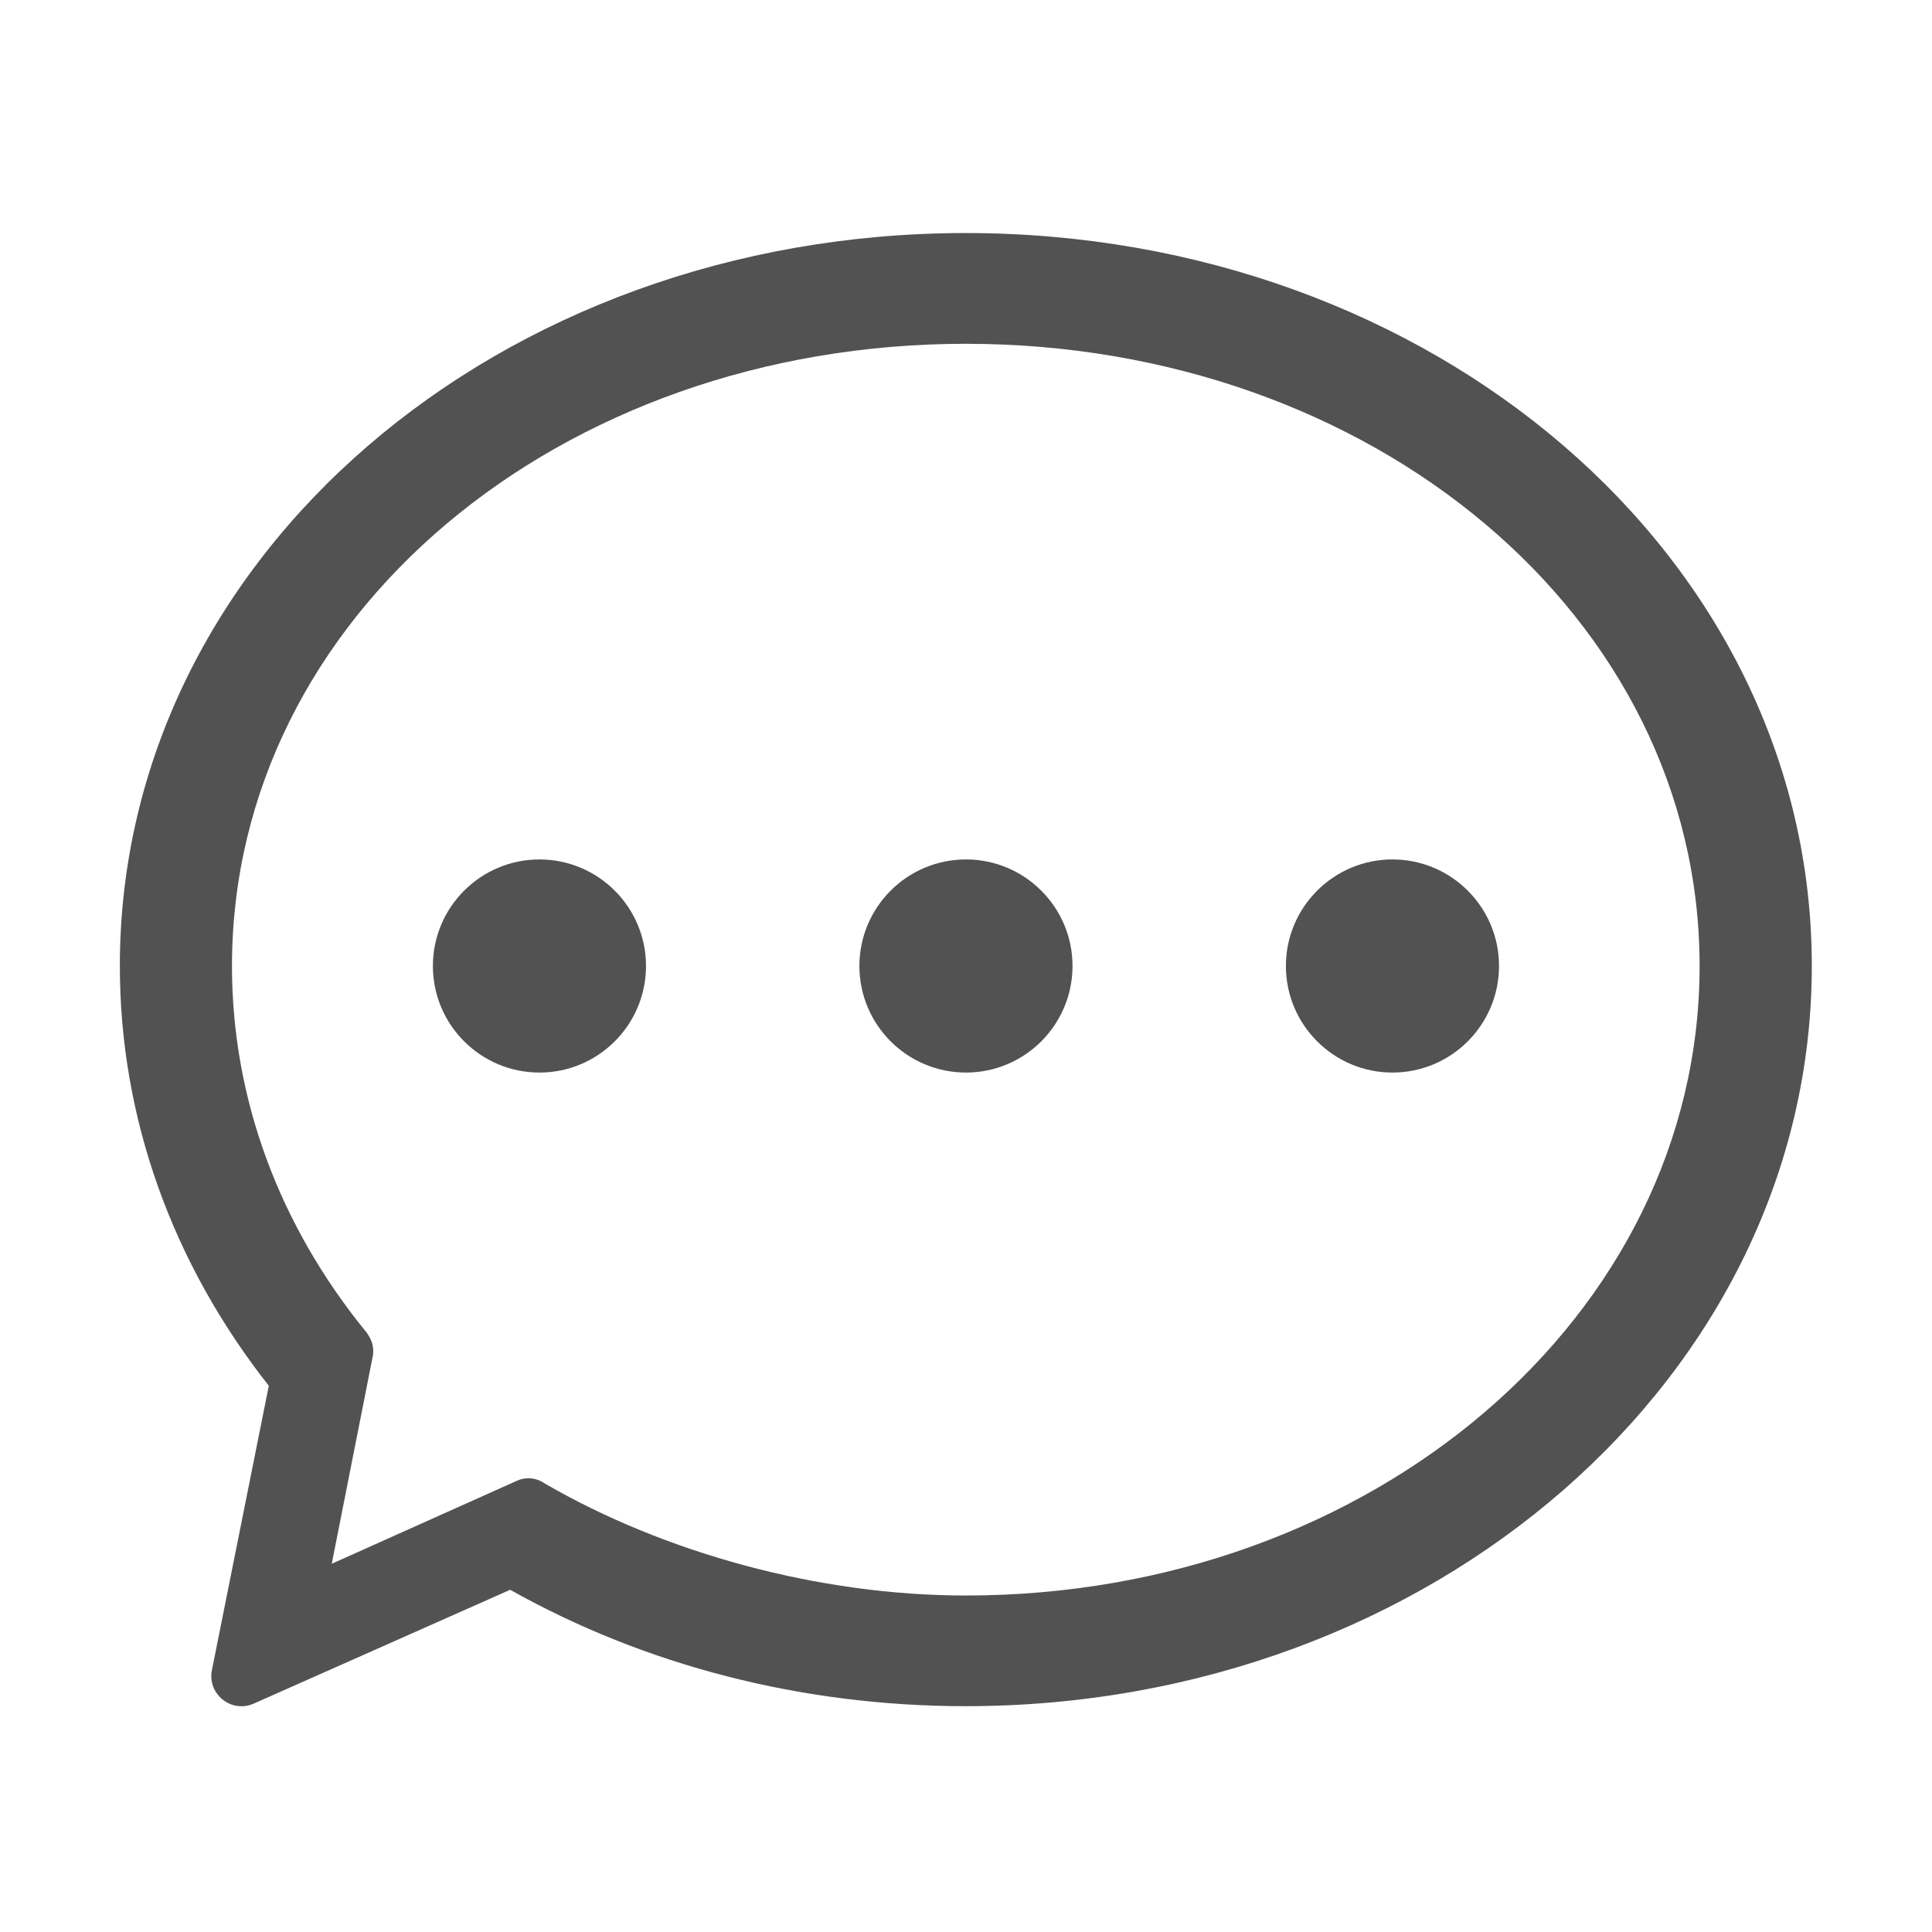
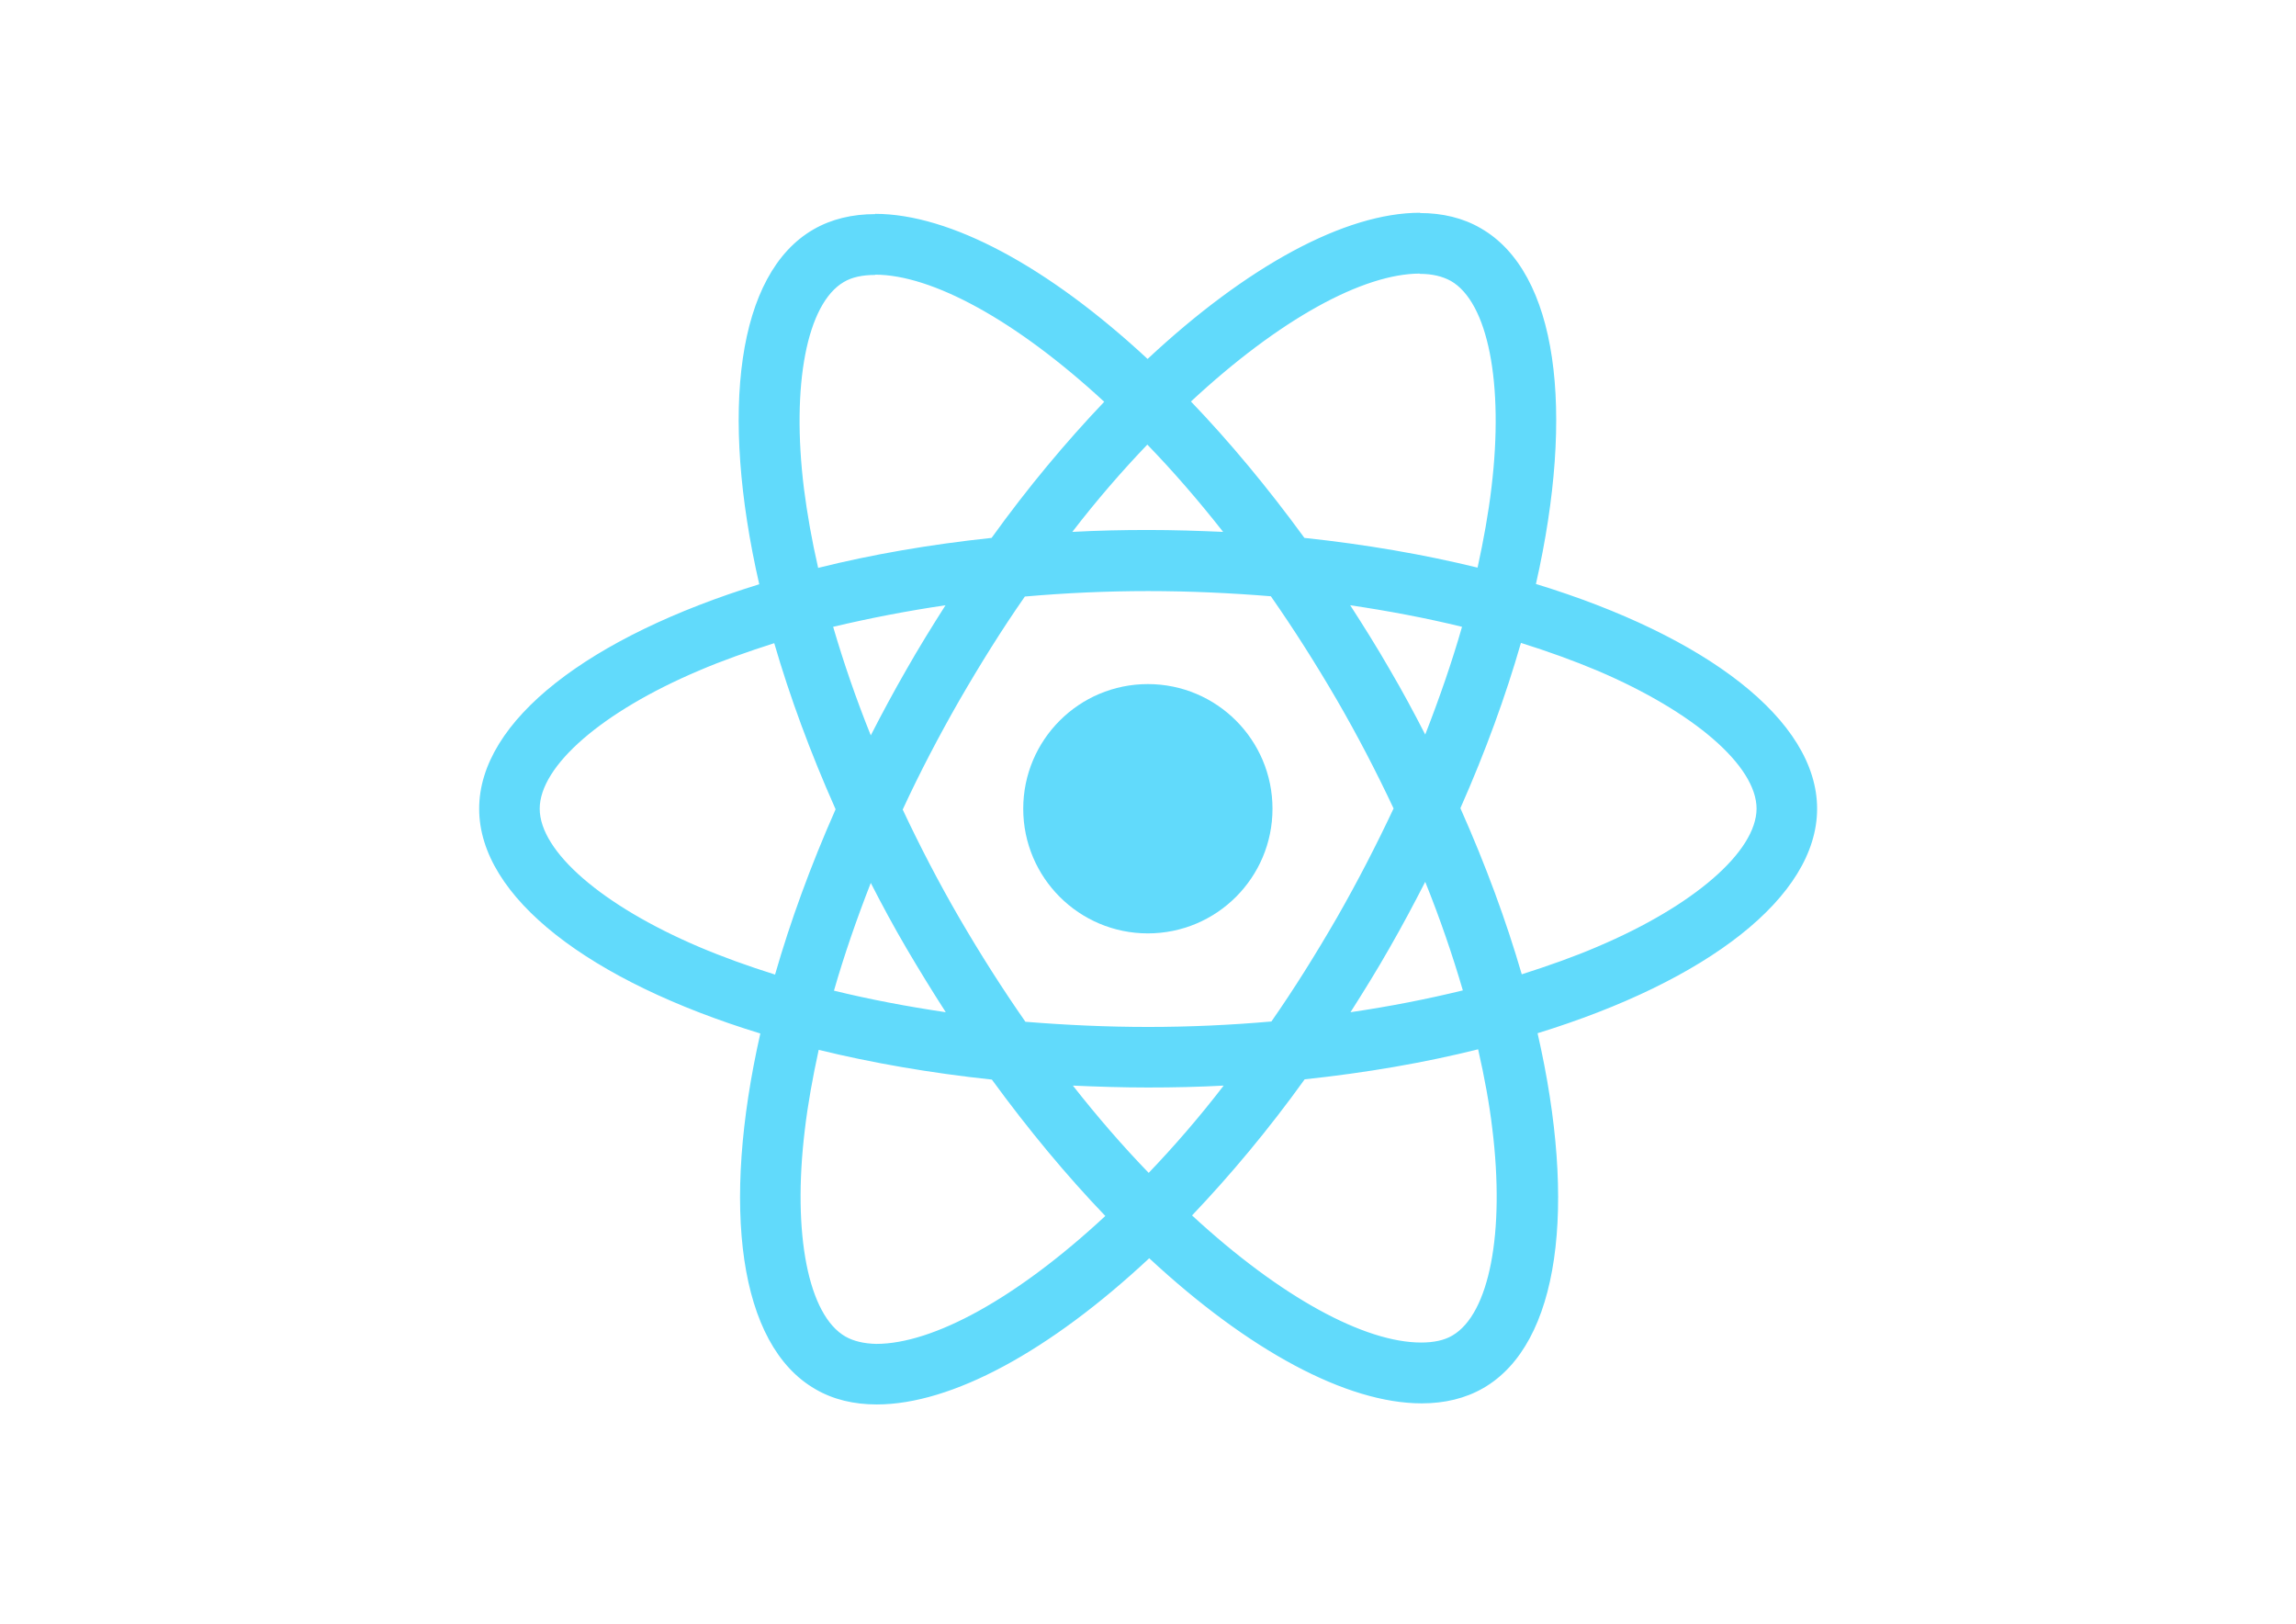
- <svg xmlns="http://www.w3.org/2000/svg" t="1591079911524" class="icon" viewBox="0 0 1024 1024" version="1.1" p-id="2713" width="200" height="200">
-   <defs>
-     <style type="text/css" />
-   </defs>
-   <path d="M511.887 123.518c-247.19 0-448.362 171.267-448.362 388.459 0 80.714 27.881 157.658 78.944 222.508l-30.15 150.724c-2.505 12.709 10.357 23.028 22.218 17.716l135.863-60.304c71.471 40.123 154.729 61.69 241.49 61.69 247.233 0 448.405-175.141 448.405-392.333S759.12 123.518 511.887 123.518z m0 722.137c-78.012 0-159.807-22.629-223.175-59.393-4.189-2.945-9.738-3.698-14.72-1.43l-98.154 43.988 21.696-109.763c0.753-3.628 0.039-7.326-1.698-10.341a15.888 15.888 0 0 0-1.812-2.796c-46.009-56.387-71.07-123.567-71.07-193.923 0-185.312 173.693-329.781 388.934-329.781 215.249 0 388.936 144.469 388.936 329.781 0.002 185.398-173.687 333.659-388.936 333.659z" fill="#525252" p-id="2714" />
-   <path d="M738.033 455.52c-31.166 0-56.479 25.311-56.479 56.477s25.313 56.481 56.479 56.481c31.174 0 56.477-25.315 56.477-56.481s-25.306-56.477-56.477-56.477zM511.977 455.52c-31.17 0-56.479 25.311-56.479 56.477s25.311 56.481 56.479 56.481c31.168 0 56.479-25.315 56.479-56.481 0-31.168-25.308-56.477-56.479-56.477zM285.922 455.52c-31.168 0-56.479 25.311-56.479 56.477s25.311 56.481 56.479 56.481c31.168 0 56.475-25.315 56.477-56.481 0-31.168-25.309-56.477-56.477-56.477z" fill="#525252" p-id="2715" />
+ <svg xmlns="http://www.w3.org/2000/svg" viewBox="0 0 841.9 595.3">
+   <g fill="#61DAFB">
+     <path d="M666.3 296.5c0-32.5-40.7-63.3-103.1-82.4 14.4-63.6 8-114.2-20.2-130.4-6.5-3.8-14.1-5.6-22.4-5.6v22.3c4.6 0 8.3.9 11.4 2.6 13.6 7.8 19.5 37.5 14.9 75.7-1.1 9.4-2.9 19.3-5.1 29.4-19.6-4.8-41-8.5-63.5-10.9-13.5-18.5-27.5-35.3-41.6-50 32.6-30.3 63.2-46.9 84-46.9V78c-27.5 0-63.5 19.6-99.9 53.6-36.4-33.8-72.4-53.2-99.9-53.2v22.3c20.7 0 51.4 16.5 84 46.6-14 14.7-28 31.4-41.3 49.9-22.6 2.4-44 6.1-63.6 11-2.3-10-4-19.7-5.2-29-4.7-38.2 1.1-67.9 14.6-75.8 3-1.8 6.9-2.6 11.5-2.6V78.5c-8.4 0-16 1.8-22.6 5.6-28.1 16.2-34.4 66.7-19.9 130.1-62.2 19.2-102.7 49.9-102.7 82.3 0 32.5 40.7 63.3 103.1 82.4-14.4 63.6-8 114.2 20.2 130.4 6.5 3.8 14.1 5.6 22.5 5.6 27.5 0 63.5-19.6 99.9-53.6 36.4 33.8 72.4 53.2 99.9 53.2 8.4 0 16-1.8 22.6-5.6 28.1-16.2 34.4-66.7 19.9-130.1 62-19.1 102.5-49.9 102.5-82.3zm-130.2-66.7c-3.7 12.9-8.3 26.2-13.5 39.5-4.1-8-8.4-16-13.1-24-4.6-8-9.5-15.8-14.4-23.4 14.2 2.1 27.9 4.7 41 7.9zm-45.8 106.5c-7.8 13.5-15.8 26.3-24.1 38.2-14.9 1.3-30 2-45.2 2-15.1 0-30.2-.7-45-1.9-8.3-11.9-16.4-24.6-24.2-38-7.6-13.1-14.5-26.4-20.8-39.8 6.2-13.4 13.2-26.8 20.7-39.9 7.8-13.5 15.8-26.3 24.1-38.2 14.9-1.3 30-2 45.2-2 15.1 0 30.2.7 45 1.9 8.3 11.9 16.4 24.6 24.2 38 7.6 13.1 14.5 26.4 20.8 39.8-6.3 13.4-13.2 26.8-20.7 39.9zm32.3-13c5.4 13.4 10 26.8 13.8 39.8-13.1 3.2-26.9 5.9-41.2 8 4.9-7.7 9.8-15.6 14.4-23.7 4.6-8 8.9-16.1 13-24.1zM421.2 430c-9.3-9.6-18.6-20.3-27.8-32 9 .4 18.2.7 27.5.7 9.4 0 18.7-.2 27.8-.7-9 11.7-18.3 22.4-27.5 32zm-74.4-58.9c-14.2-2.1-27.9-4.7-41-7.9 3.7-12.9 8.3-26.2 13.5-39.5 4.1 8 8.4 16 13.1 24 4.7 8 9.5 15.8 14.4 23.4zM420.7 163c9.3 9.6 18.6 20.3 27.8 32-9-.4-18.2-.7-27.5-.7-9.4 0-18.7.2-27.8.7 9-11.7 18.3-22.4 27.5-32zm-74 58.9c-4.9 7.7-9.8 15.6-14.4 23.7-4.6 8-8.9 16-13 24-5.4-13.4-10-26.8-13.8-39.8 13.1-3.1 26.9-5.8 41.2-7.9zm-90.5 125.2c-35.4-15.1-58.3-34.9-58.3-50.6 0-15.7 22.9-35.6 58.3-50.6 8.6-3.7 18-7 27.7-10.1 5.7 19.6 13.2 40 22.5 60.9-9.2 20.8-16.6 41.1-22.2 60.6-9.9-3.1-19.3-6.5-28-10.2zM310 490c-13.6-7.8-19.5-37.5-14.9-75.7 1.1-9.4 2.9-19.3 5.1-29.4 19.6 4.8 41 8.5 63.5 10.9 13.5 18.5 27.5 35.3 41.6 50-32.6 30.3-63.2 46.9-84 46.9-4.5-.1-8.3-1-11.3-2.7zm237.2-76.2c4.7 38.2-1.1 67.9-14.6 75.8-3 1.8-6.9 2.6-11.5 2.6-20.7 0-51.4-16.5-84-46.6 14-14.7 28-31.4 41.3-49.9 22.6-2.4 44-6.1 63.6-11 2.3 10.1 4.1 19.8 5.2 29.1zm38.5-66.7c-8.6 3.7-18 7-27.7 10.1-5.7-19.6-13.2-40-22.5-60.9 9.2-20.8 16.6-41.1 22.2-60.6 9.9 3.1 19.3 6.5 28.1 10.2 35.4 15.1 58.3 34.9 58.3 50.6-.1 15.7-23 35.6-58.4 50.6zM320.8 78.4z" />
+     <circle cx="420.9" cy="296.5" r="45.7" />
+     <path d="M520.5 78.1z" />
+   </g>
</svg>
